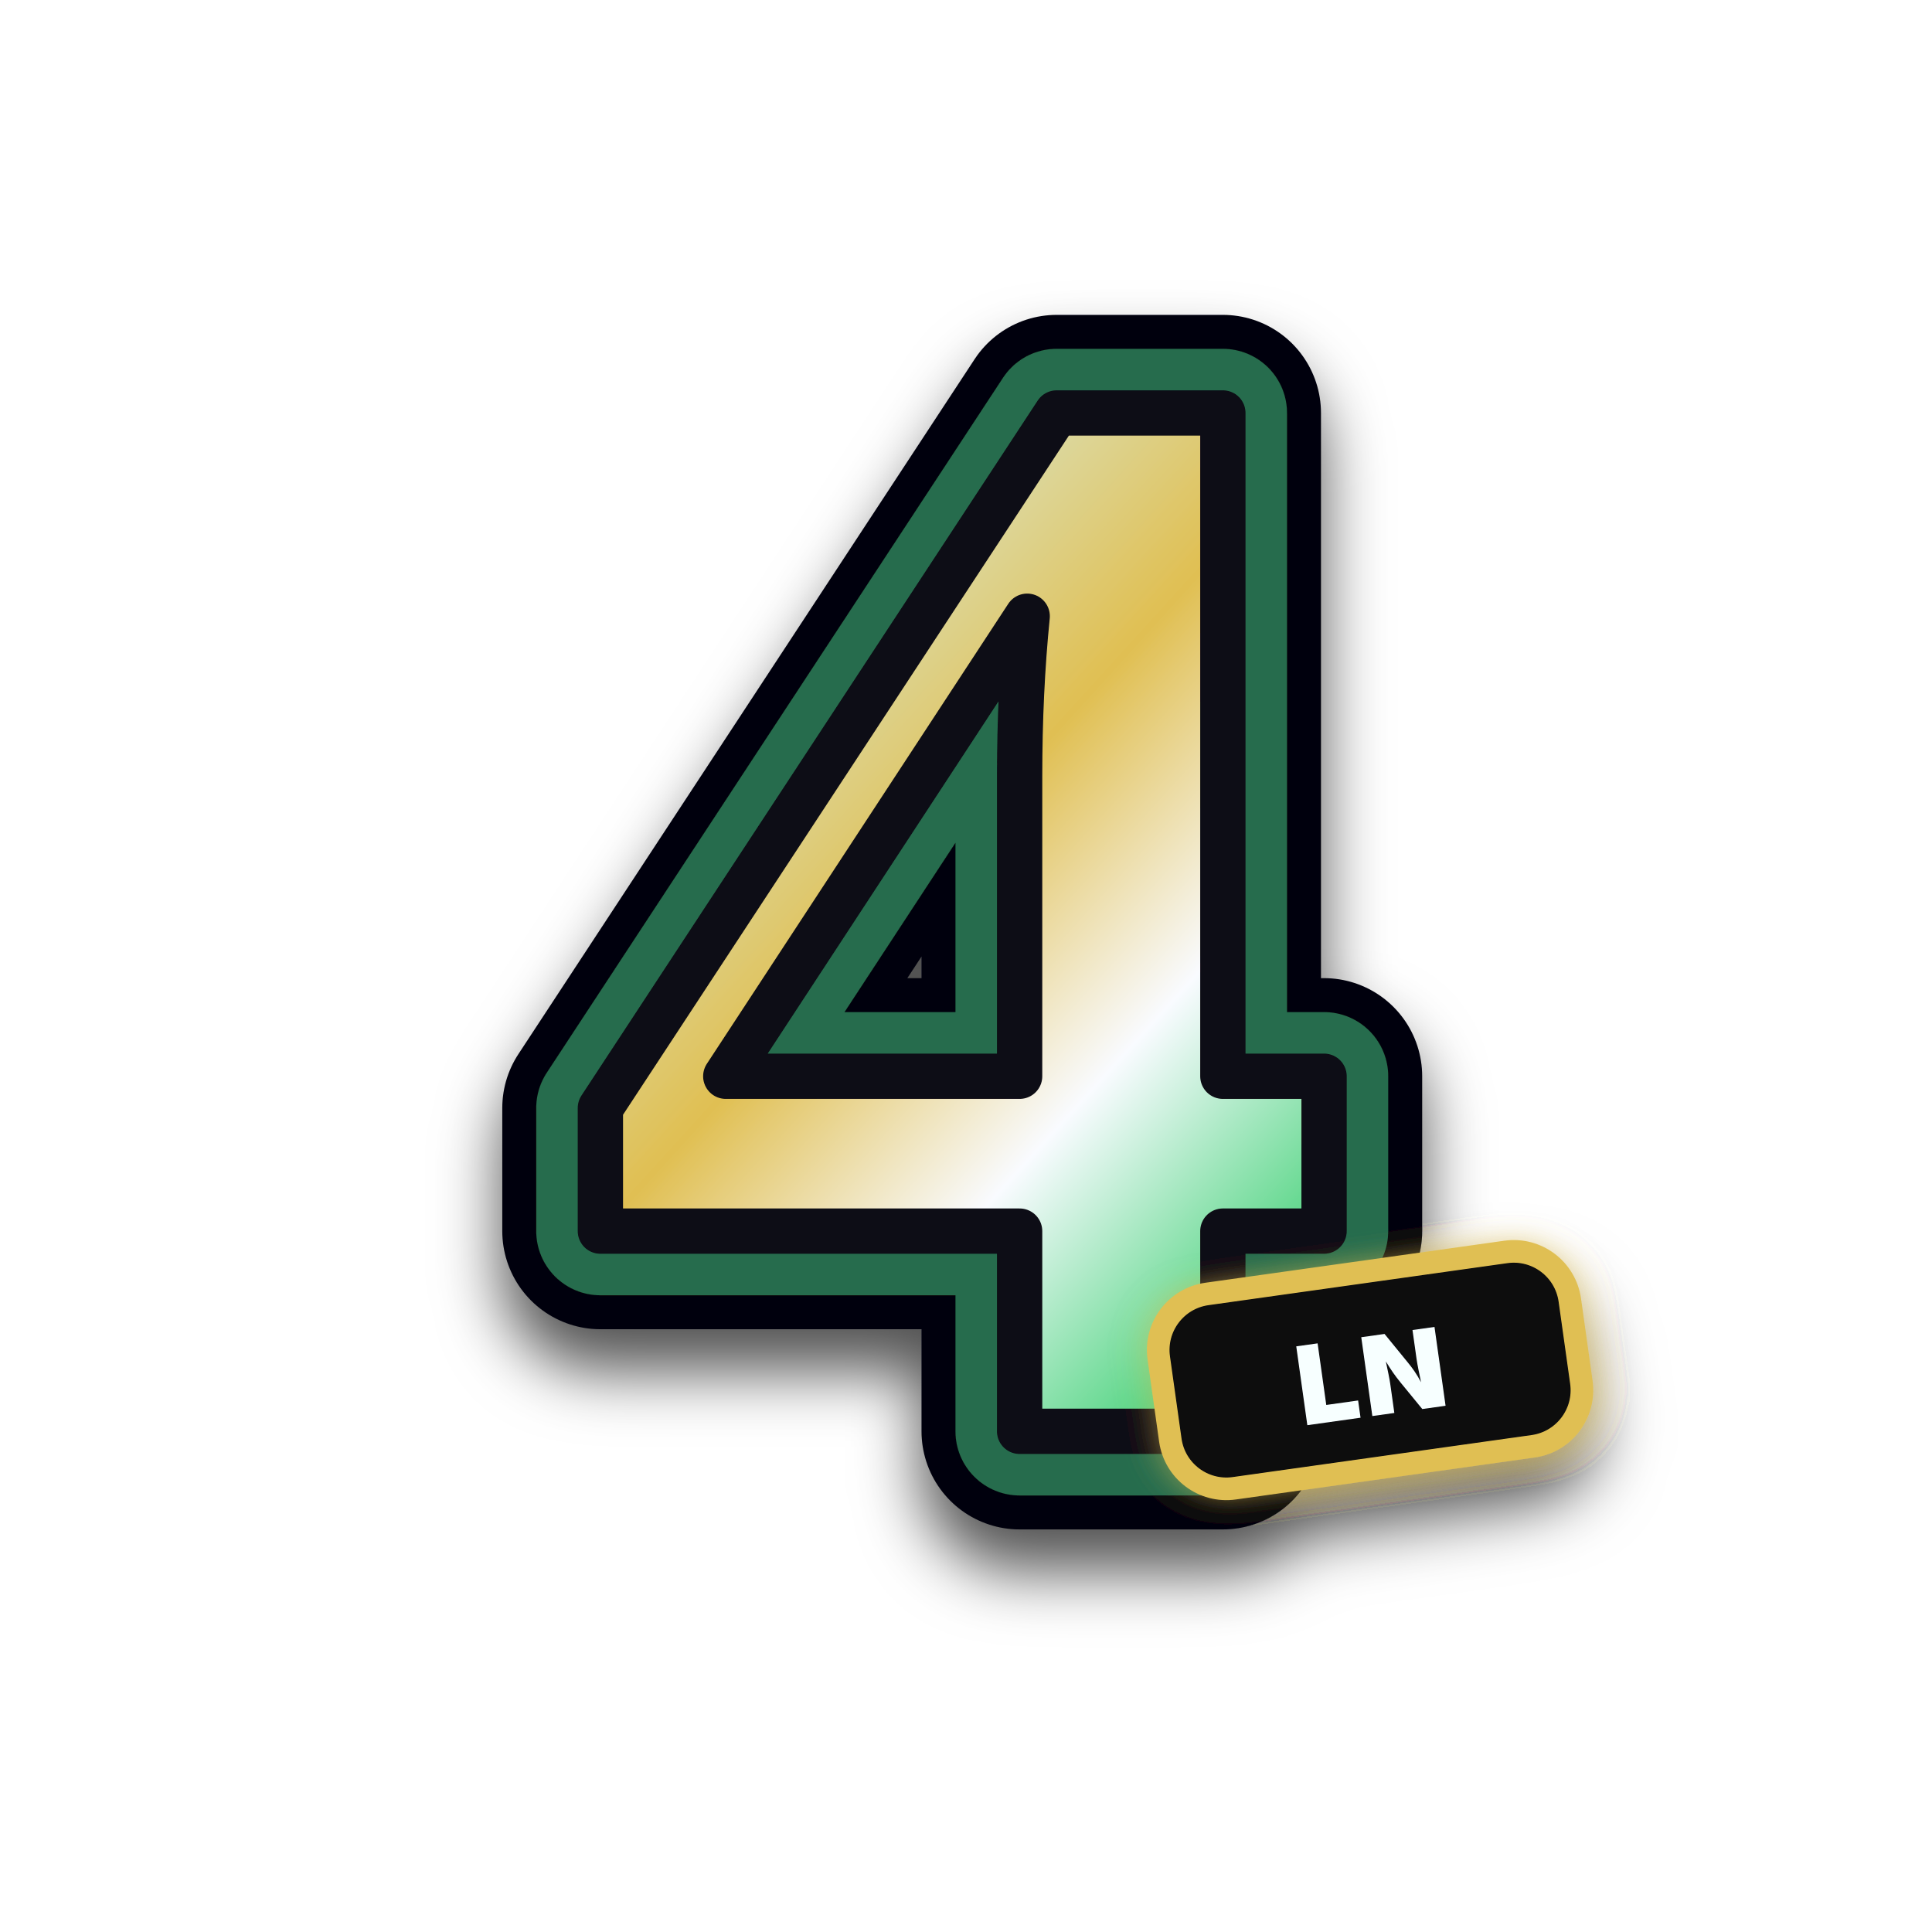
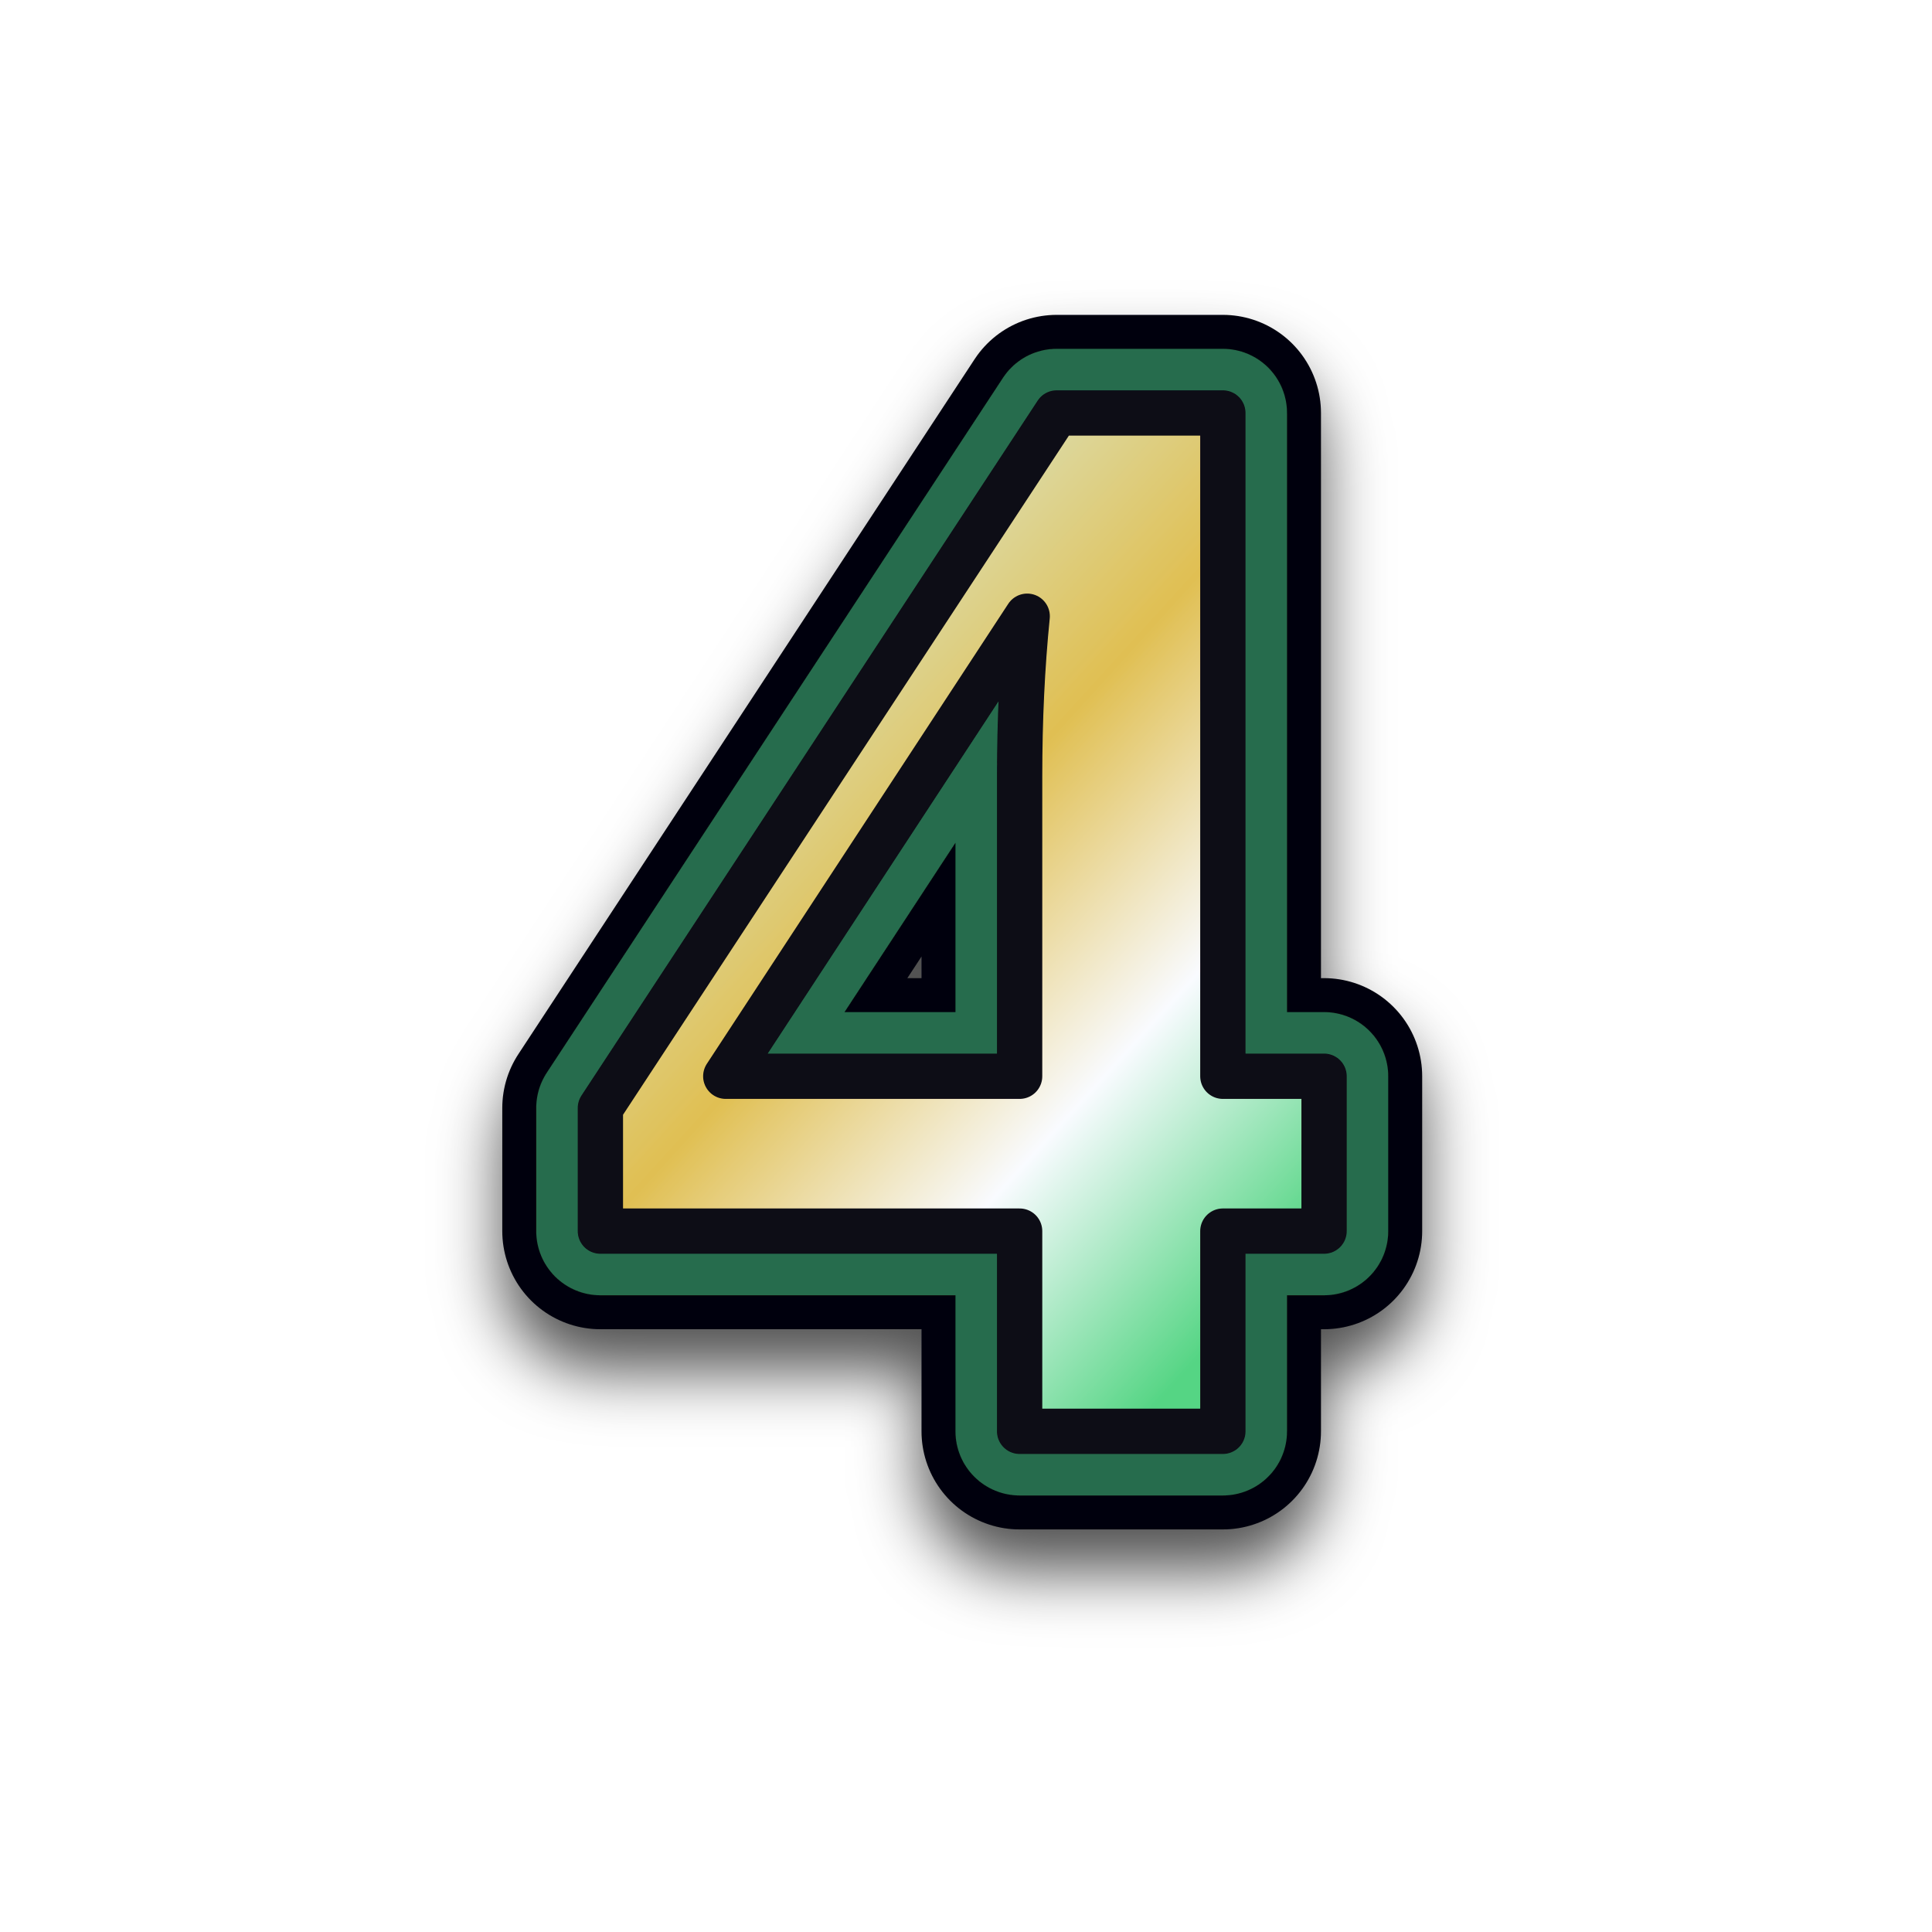
<svg xmlns="http://www.w3.org/2000/svg" viewBox="0 0 1024 1024" role="img" aria-label="LN 4 dan">
  <defs>
    <linearGradient id="lnfill" x1="18%" x2="84%" y1="8%" y2="92%">
      <stop offset="0" stop-color="#d8f0e9" />
      <stop offset="0.43" stop-color="#e0bf52" />
      <stop offset="0.72" stop-color="#f9fbff" />
      <stop offset="1" stop-color="#55d584" />
    </linearGradient>
    <filter id="shadow" x="-25%" y="-25%" width="150%" height="150%">
      <feDropShadow dx="0" dy="22" stdDeviation="17" flood-color="#000" flood-opacity="0.68" />
    </filter>
-     <filter id="badgeGlow" x="-35%" y="-35%" width="170%" height="170%">
-       <feDropShadow dx="0" dy="0" stdDeviation="8" flood-color="#e0bf52" flood-opacity="0.55" />
-     </filter>
  </defs>
  <g filter="url(#shadow)">
    <text x="512" y="526" text-anchor="middle" dominant-baseline="middle" font-family="Georgia, 'Times New Roman', serif" font-size="820" font-weight="900" fill="none" stroke="#050509" stroke-width="104" stroke-linejoin="round">4</text>
    <text x="512" y="526" text-anchor="middle" dominant-baseline="middle" font-family="Georgia, 'Times New Roman', serif" font-size="820" font-weight="900" fill="none" stroke="#266c4e" stroke-width="68" stroke-linejoin="round">4</text>
    <text x="512" y="526" text-anchor="middle" dominant-baseline="middle" font-family="Georgia, 'Times New Roman', serif" font-size="820" font-weight="900" fill="url(#lnfill)" stroke="#0d0a12" stroke-width="24" stroke-linejoin="round">4</text>
-     <g transform="translate(610 690) rotate(-8)" filter="url(#badgeGlow)">
-       <rect x="0" y="0" width="220" height="104" rx="30" fill="#07070d" stroke="#e0bf52" stroke-width="12" />
-       <text x="110" y="54" text-anchor="middle" dominant-baseline="middle" font-family="Inter, Arial, sans-serif" font-size="58" font-weight="900" fill="#f7ffff" letter-spacing="2">LN</text>
-     </g>
  </g>
</svg>
